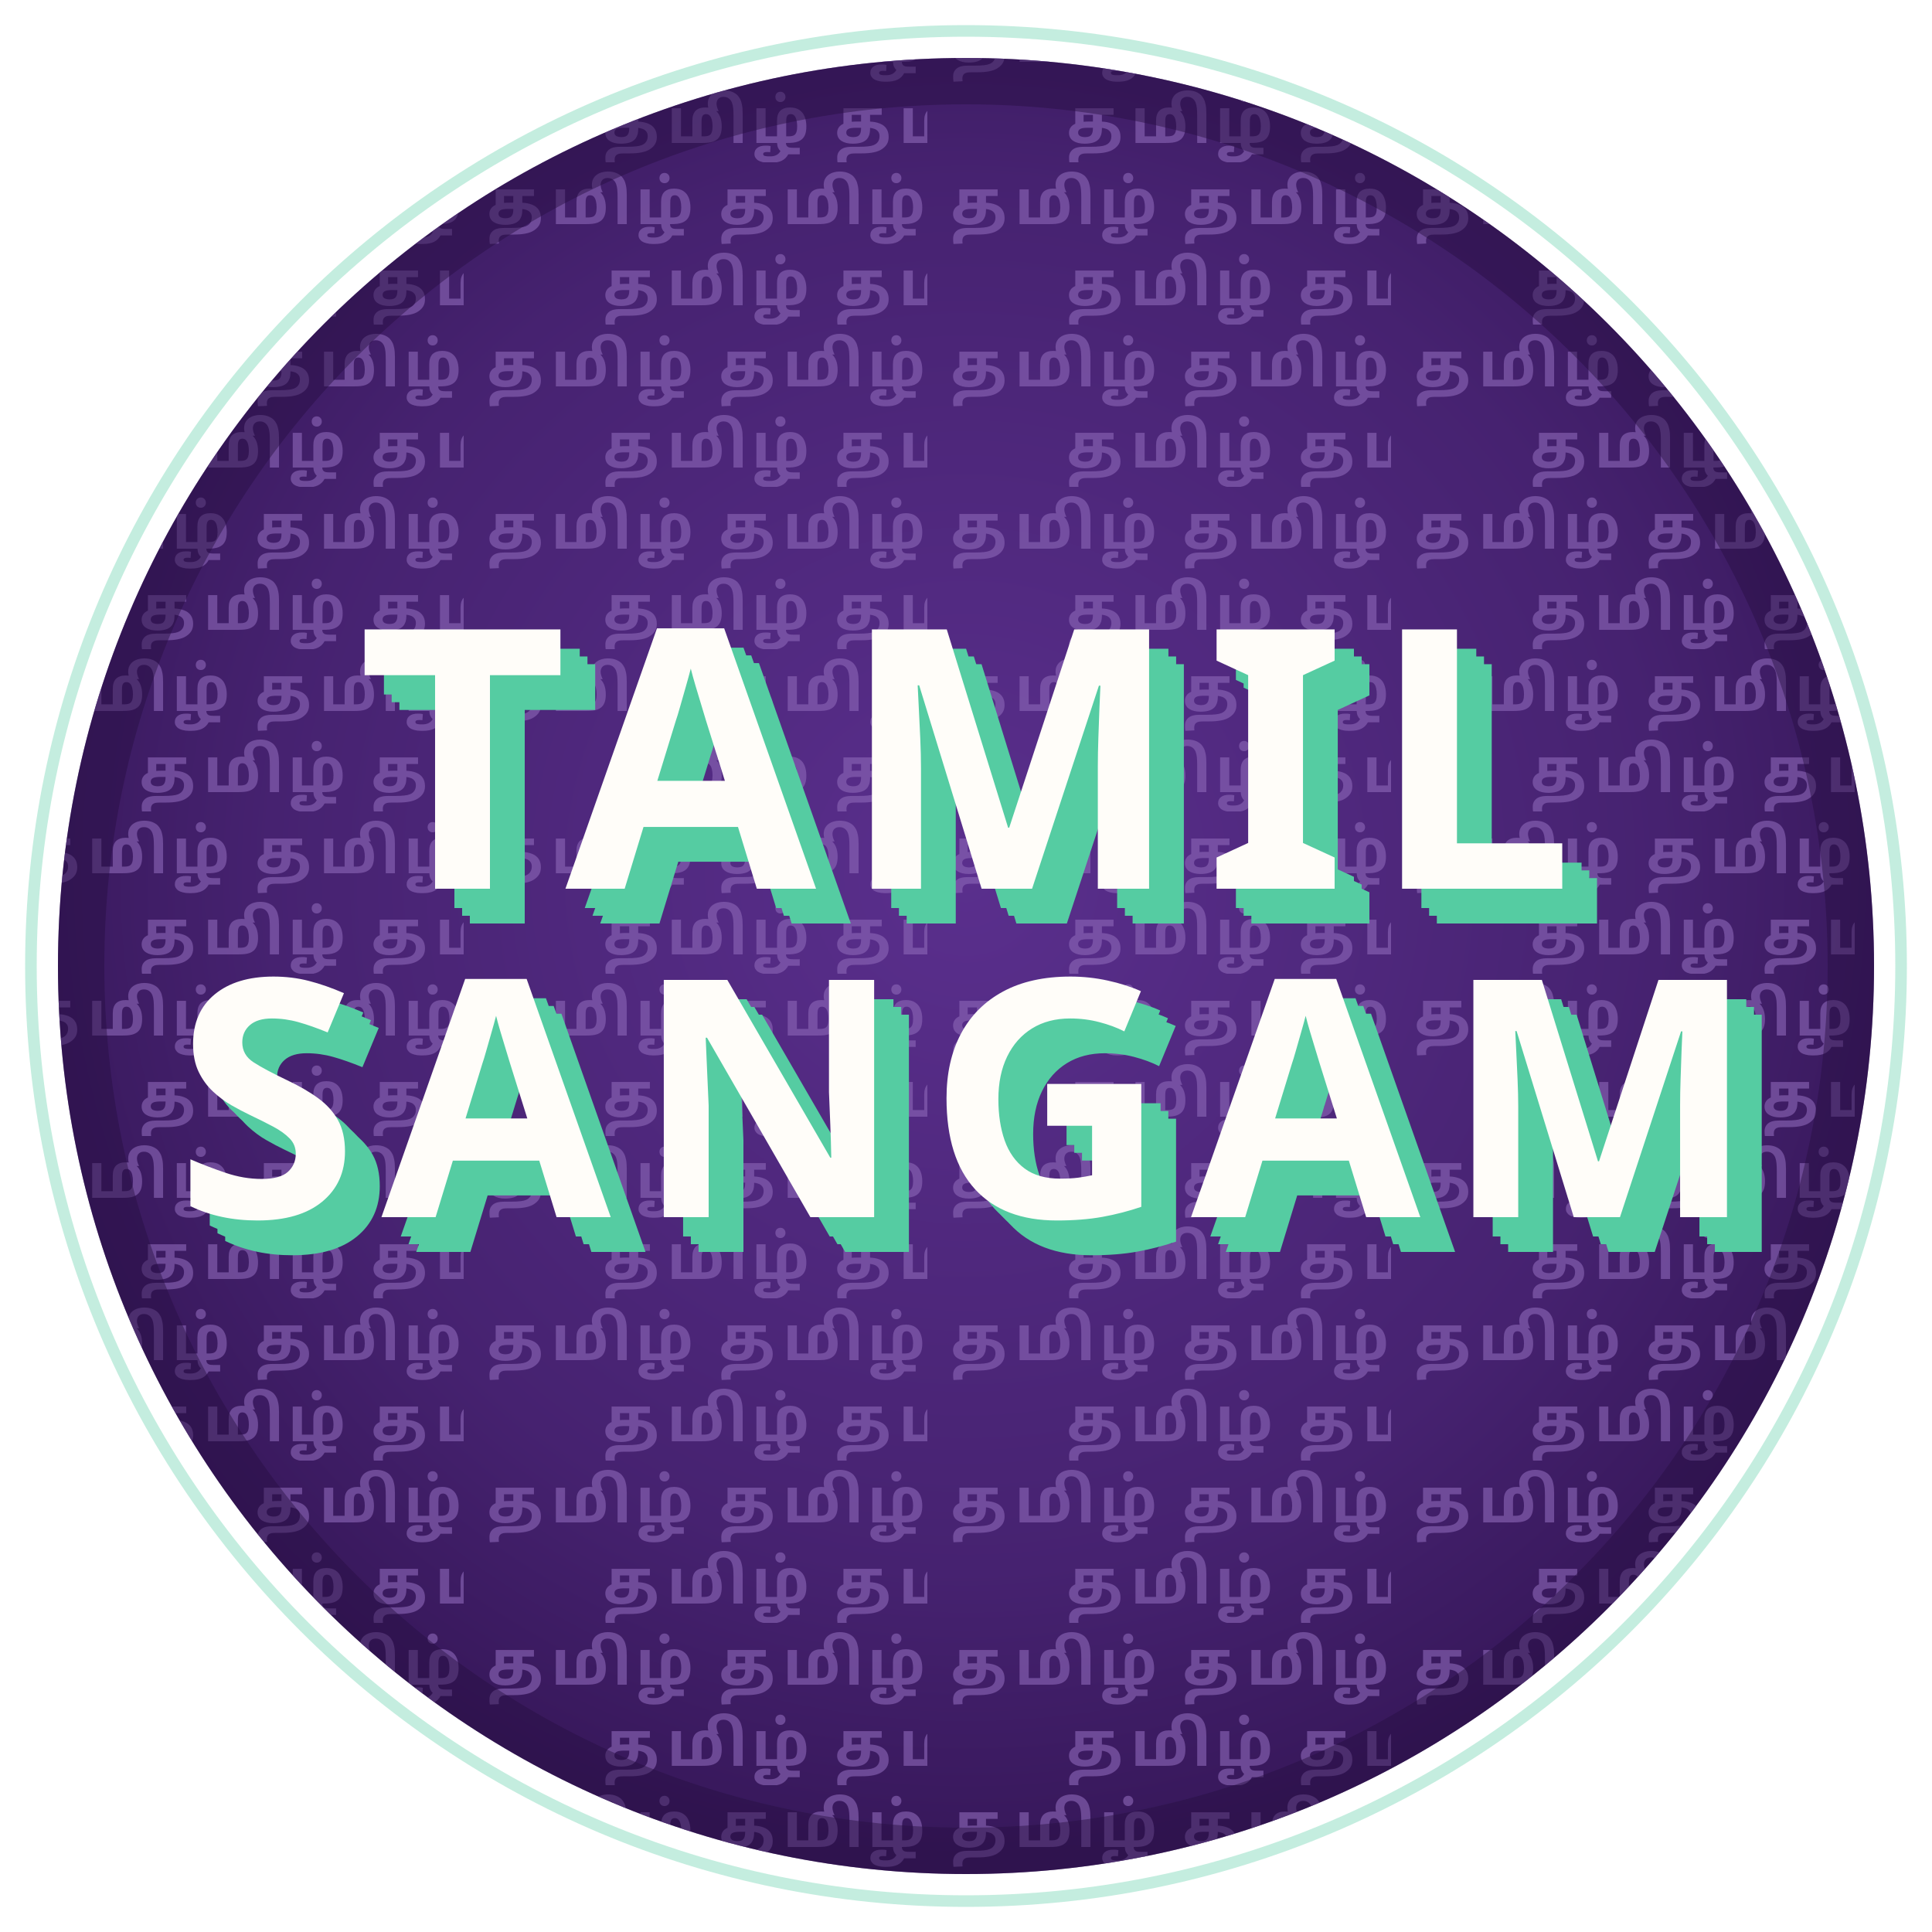
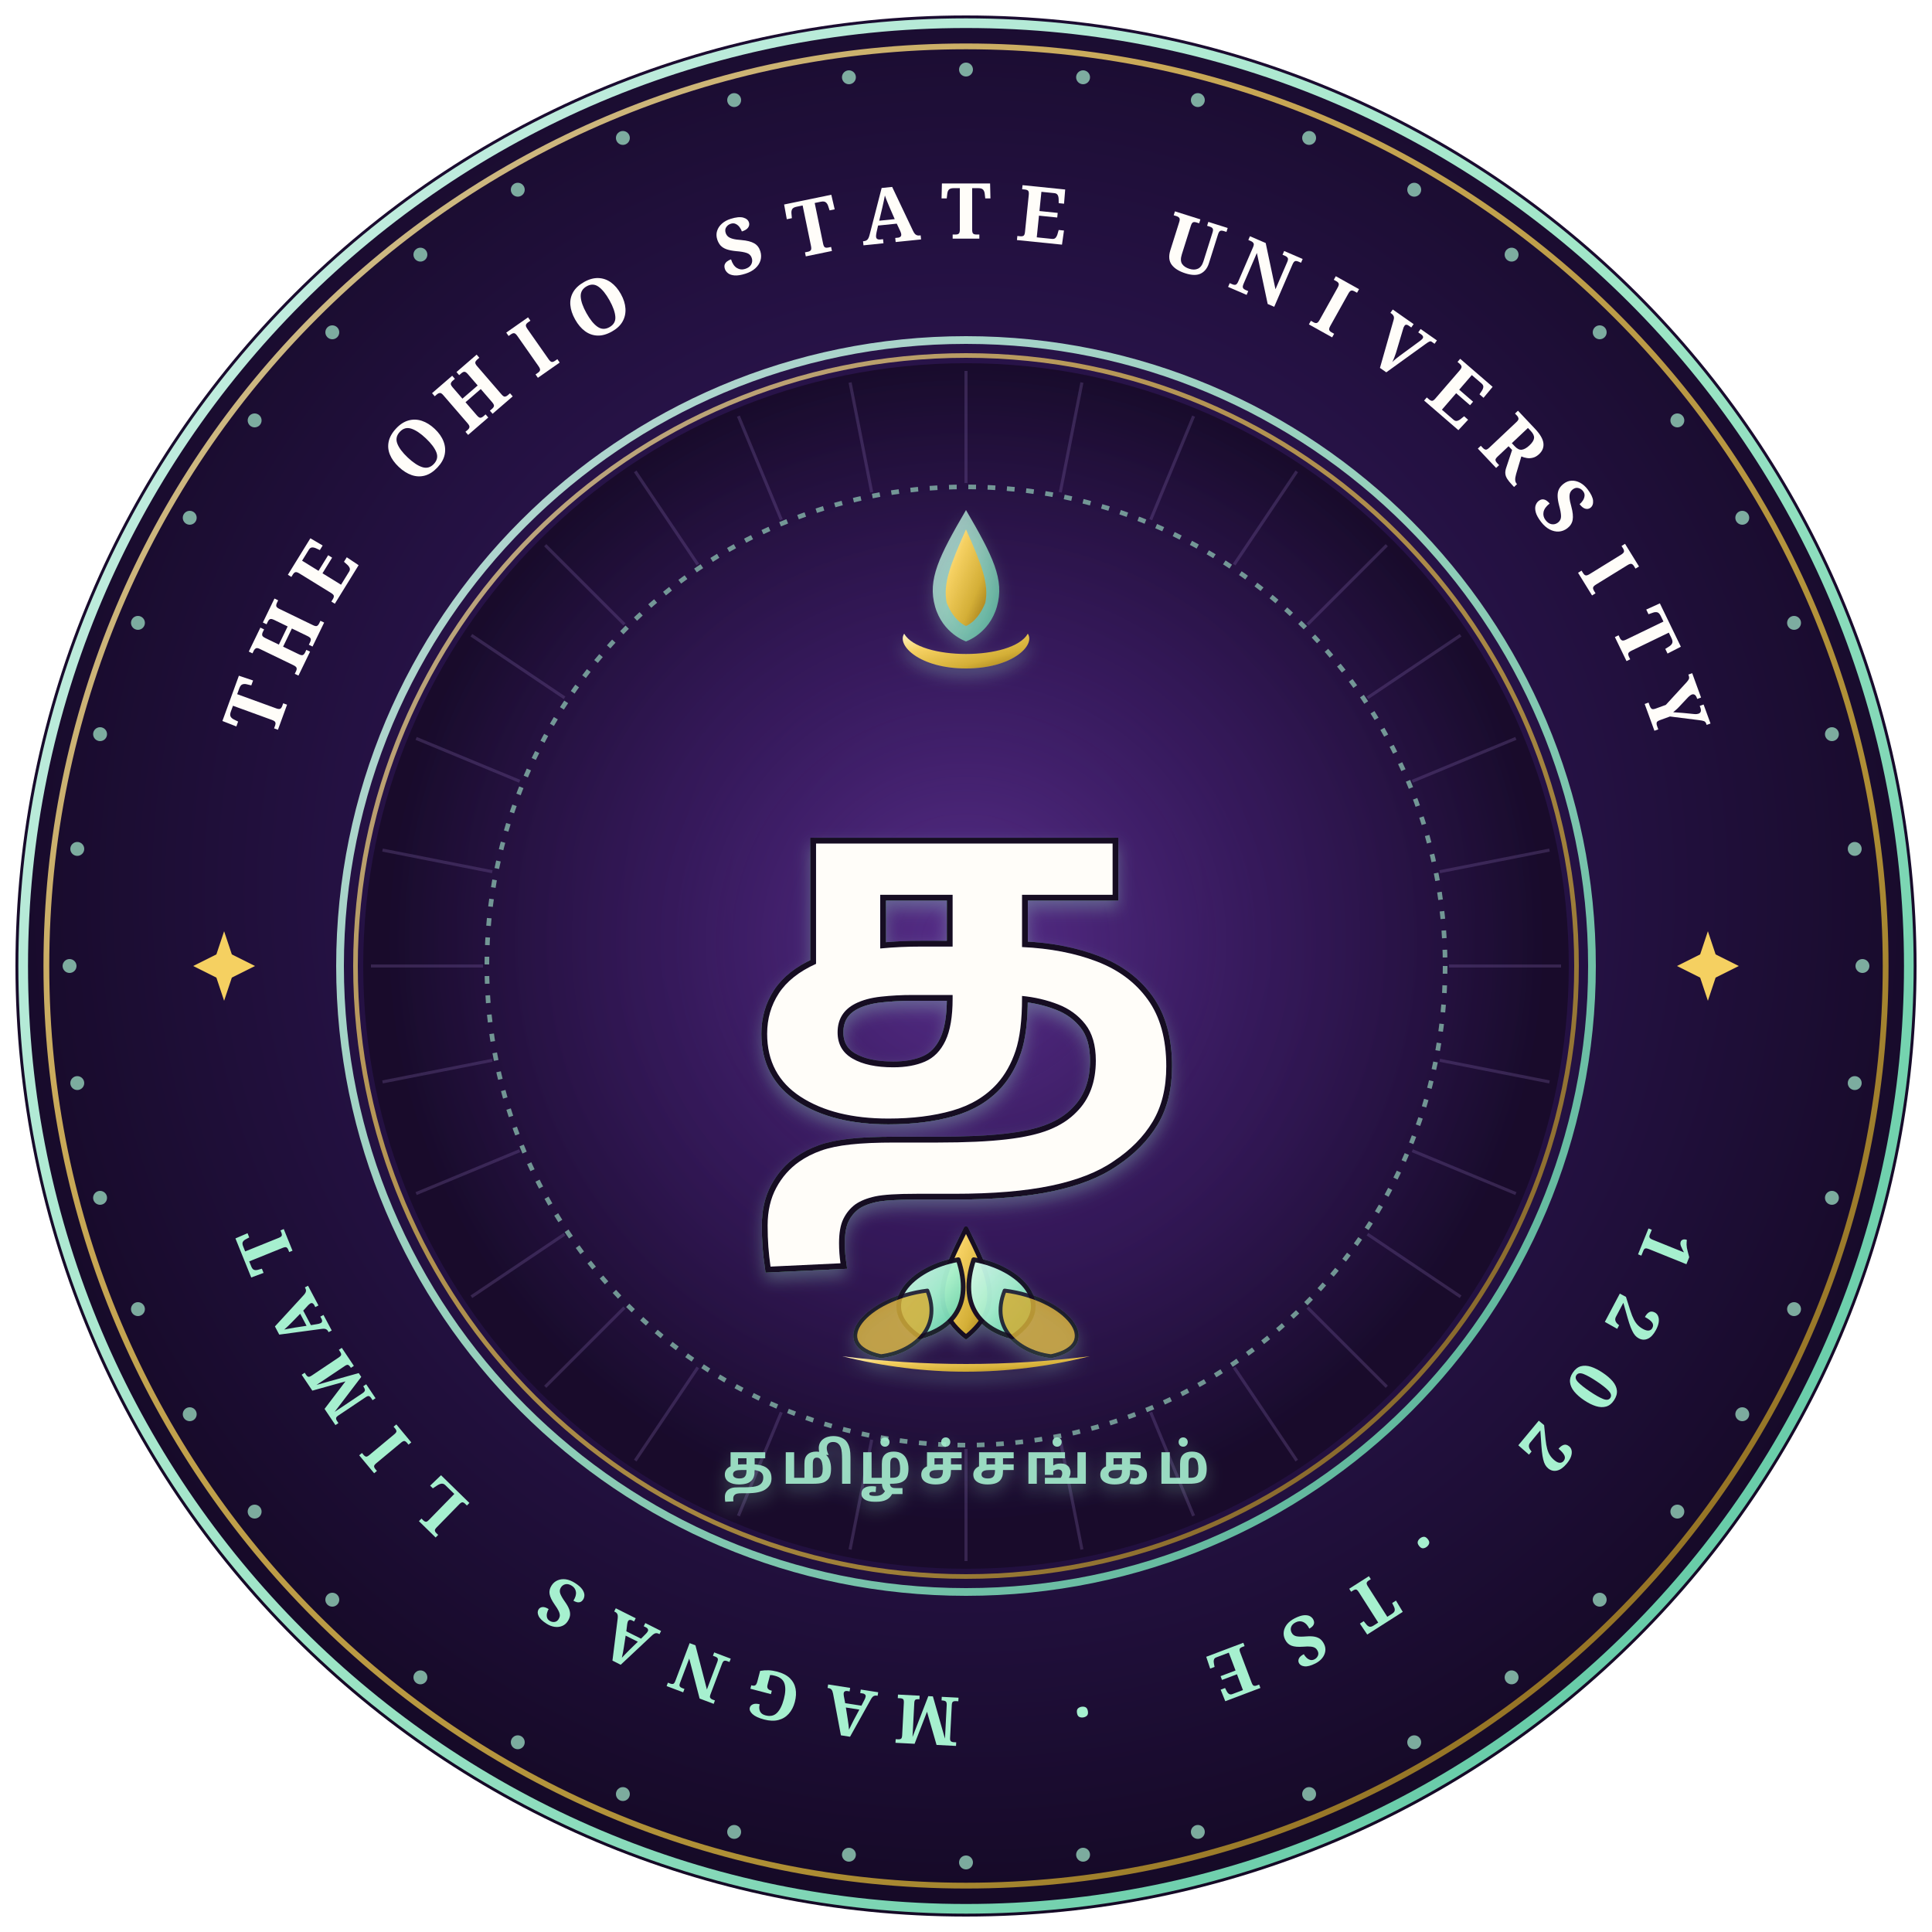
<svg xmlns="http://www.w3.org/2000/svg" viewBox="0 0 500 500" width="500" height="500">
  <defs>
-     <radialGradient id="sangamVioletGlow" cx="50%" cy="45%" r="55%">
-       <stop offset="0%" stop-color="#5a2f8d" />
-       <stop offset="70%" stop-color="#462270" />
-       <stop offset="100%" stop-color="#361759" />
+     <radialGradient id="sealCanvasGrad" cx="50%" cy="46%" r="56%">
+       <stop offset="0%" stop-color="#3d1d69" />
+       <stop offset="60%" stop-color="#241142" />
+       <stop offset="100%" stop-color="#140924" />
    </radialGradient>
-     <filter id="mintTealExtrusion" x="-20%" y="-20%" width="140%" height="140%">
-       <feDropShadow dx="8" dy="8" stdDeviation="0" flood-color="#55CCA2" flood-opacity="1" />
-       <feDropShadow dx="14" dy="14" stdDeviation="4" flood-color="#3eb088" flood-opacity="0.6" />
+     <radialGradient id="sanctumGlow" cx="50%" cy="48%" r="48%">
+       <stop offset="0%" stop-color="#5a2f8d" stop-opacity="0.9" />
+       <stop offset="50%" stop-color="#381a5e" stop-opacity="0.75" />
+       <stop offset="100%" stop-color="#180b2b" stop-opacity="0.98" />
+     </radialGradient>
+     <linearGradient id="goldRimGleam" x1="0%" y1="0%" x2="100%" y2="100%">
+       <stop offset="0%" stop-color="#FFF3C4" />
+       <stop offset="30%" stop-color="#F5D061" />
+       <stop offset="70%" stop-color="#D4AF37" />
+       <stop offset="100%" stop-color="#997316" />
+     </linearGradient>
+     <linearGradient id="mintAccentGleam" x1="0%" y1="0%" x2="100%" y2="100%">
+       <stop offset="0%" stop-color="#D4FAF0" />
+       <stop offset="50%" stop-color="#A6F0CF" />
+       <stop offset="100%" stop-color="#55CCA2" />
+     </linearGradient>
+     <filter id="crestShadow" x="-20%" y="-20%" width="140%" height="140%">
+       <feDropShadow dx="0" dy="6" stdDeviation="8" flood-color="#000000" flood-opacity="0.65" />
+       <feDropShadow dx="0" dy="2" stdDeviation="2" flood-color="#A6F0CF" flood-opacity="0.3" />
    </filter>
-     <clipPath id="circleClip">
-       <circle cx="250" cy="250" r="235" />
-     </clipPath>
-     <pattern id="tamilPattern" width="120" height="42" patternUnits="userSpaceOnUse" patternTransform="rotate(0)">
-       <text x="6" y="16" font-family="'Mukta Malar', 'Noto Sans Tamil', 'Latha', sans-serif" font-size="16" font-weight="700" fill="#8b65b6" opacity="0.62" letter-spacing="2">தமிழ்</text>
-       <text x="66" y="16" font-family="'Mukta Malar', 'Noto Sans Tamil', 'Latha', sans-serif" font-size="16" font-weight="700" fill="#8b65b6" opacity="0.62" letter-spacing="2">தமிழ்</text>
-       <text x="36" y="37" font-family="'Mukta Malar', 'Noto Sans Tamil', 'Latha', sans-serif" font-size="16" font-weight="700" fill="#8b65b6" opacity="0.62" letter-spacing="2">தமிழ்</text>
-       <text x="96" y="37" font-family="'Mukta Malar', 'Noto Sans Tamil', 'Latha', sans-serif" font-size="16" font-weight="700" fill="#8b65b6" opacity="0.62" letter-spacing="2">தமிழ்</text>
-     </pattern>
  </defs>
-   <circle cx="250" cy="250" r="242" fill="none" stroke="#55CCA2" stroke-width="3" opacity="0.35" />
-   <g clip-path="url(#circleClip)">
-     <circle cx="250" cy="250" r="235" fill="url(#sangamVioletGlow)" />
-     <rect x="0" y="0" width="500" height="500" fill="url(#tamilPattern)" />
-     <circle cx="250" cy="250" r="235" fill="none" stroke="#250d40" stroke-width="24" opacity="0.45" />
-     <text x="259" y="239" text-anchor="middle" font-family="'Clash Display', 'Arial Black', 'Impact', sans-serif" font-size="94" font-weight="900" fill="#55CCA2" letter-spacing="6">TAMIL</text>
-     <text x="257" y="237" text-anchor="middle" font-family="'Clash Display', 'Arial Black', 'Impact', sans-serif" font-size="94" font-weight="900" fill="#55CCA2" letter-spacing="6">TAMIL</text>
-     <text x="255" y="235" text-anchor="middle" font-family="'Clash Display', 'Arial Black', 'Impact', sans-serif" font-size="94" font-weight="900" fill="#55CCA2" letter-spacing="6">TAMIL</text>
-     <text x="250" y="230" text-anchor="middle" font-family="'Clash Display', 'Arial Black', 'Impact', sans-serif" font-size="94" font-weight="900" fill="#FFFDF9" letter-spacing="6">TAMIL</text>
-     <text x="259" y="324" text-anchor="middle" font-family="'Clash Display', 'Arial Black', 'Impact', sans-serif" font-size="86" font-weight="900" fill="#55CCA2" letter-spacing="6">SANGAM</text>
-     <text x="257" y="322" text-anchor="middle" font-family="'Clash Display', 'Arial Black', 'Impact', sans-serif" font-size="86" font-weight="900" fill="#55CCA2" letter-spacing="6">SANGAM</text>
-     <text x="255" y="320" text-anchor="middle" font-family="'Clash Display', 'Arial Black', 'Impact', sans-serif" font-size="86" font-weight="900" fill="#55CCA2" letter-spacing="6">SANGAM</text>
-     <text x="250" y="315" text-anchor="middle" font-family="'Clash Display', 'Arial Black', 'Impact', sans-serif" font-size="86" font-weight="900" fill="#FFFDF9" letter-spacing="6">SANGAM</text>
+   <circle cx="250" cy="250" r="246" fill="url(#sealCanvasGrad)" />
+   <circle cx="250" cy="250" r="244" fill="none" stroke="url(#mintAccentGleam)" stroke-width="2.5" opacity="0.95" />
+   <circle cx="250" cy="250" r="238" fill="none" stroke="url(#goldRimGleam)" stroke-width="1.5" opacity="0.8" />
+   <g fill="#A6F0CF" opacity="0.7">
+     <circle cx="482.0" cy="250.0" r="1.8" />
+     <circle cx="480.0" cy="280.3" r="1.8" />
+     <circle cx="474.1" cy="310.0" r="1.8" />
+     <circle cx="464.3" cy="338.8" r="1.8" />
+     <circle cx="450.9" cy="366.0" r="1.8" />
+     <circle cx="434.1" cy="391.2" r="1.8" />
+     <circle cx="414.0" cy="414.0" r="1.8" />
+     <circle cx="391.2" cy="434.1" r="1.8" />
+     <circle cx="366.0" cy="450.9" r="1.8" />
+     <circle cx="338.8" cy="464.3" r="1.8" />
+     <circle cx="310.0" cy="474.1" r="1.8" />
+     <circle cx="280.3" cy="480.0" r="1.8" />
+     <circle cx="250.0" cy="482.0" r="1.8" />
+     <circle cx="219.7" cy="480.0" r="1.8" />
+     <circle cx="190.0" cy="474.1" r="1.8" />
+     <circle cx="161.2" cy="464.3" r="1.8" />
+     <circle cx="134.0" cy="450.9" r="1.8" />
+     <circle cx="108.8" cy="434.1" r="1.8" />
+     <circle cx="86.0" cy="414.0" r="1.8" />
+     <circle cx="65.9" cy="391.2" r="1.8" />
+     <circle cx="49.1" cy="366.0" r="1.8" />
+     <circle cx="35.7" cy="338.8" r="1.8" />
+     <circle cx="25.9" cy="310.0" r="1.8" />
+     <circle cx="20.0" cy="280.3" r="1.8" />
+     <circle cx="18.0" cy="250.0" r="1.8" />
+     <circle cx="20.0" cy="219.7" r="1.8" />
+     <circle cx="25.9" cy="190.0" r="1.8" />
+     <circle cx="35.7" cy="161.2" r="1.8" />
+     <circle cx="49.1" cy="134.0" r="1.8" />
+     <circle cx="65.9" cy="108.8" r="1.8" />
+     <circle cx="86.0" cy="86.0" r="1.8" />
+     <circle cx="108.8" cy="65.9" r="1.8" />
+     <circle cx="134.0" cy="49.1" r="1.8" />
+     <circle cx="161.2" cy="35.7" r="1.8" />
+     <circle cx="190.0" cy="25.9" r="1.8" />
+     <circle cx="219.7" cy="20.0" r="1.8" />
+     <circle cx="250.0" cy="18.0" r="1.8" />
+     <circle cx="280.3" cy="20.0" r="1.8" />
+     <circle cx="310.0" cy="25.9" r="1.8" />
+     <circle cx="338.8" cy="35.7" r="1.8" />
+     <circle cx="366.0" cy="49.1" r="1.8" />
+     <circle cx="391.2" cy="65.9" r="1.8" />
+     <circle cx="414.0" cy="86.0" r="1.8" />
+     <circle cx="434.1" cy="108.8" r="1.8" />
+     <circle cx="450.9" cy="134.0" r="1.8" />
+     <circle cx="464.3" cy="161.2" r="1.8" />
+     <circle cx="474.1" cy="190.0" r="1.8" />
+     <circle cx="480.0" cy="219.7" r="1.8" />
+   </g>
+   <circle cx="250" cy="250" r="162" fill="none" stroke="url(#mintAccentGleam)" stroke-width="2" opacity="0.85" />
+   <circle cx="250" cy="250" r="158" fill="none" stroke="url(#goldRimGleam)" stroke-width="1.2" opacity="0.7" />
+   <g>
+     <text x="0" y="0" transform="translate(250, 250) rotate(-70.00) translate(0, -196.00)" font-family="'Marcellus', 'Georgia', serif" font-size="20" font-weight="bold" fill="#FFFDF9" text-anchor="middle" dominant-baseline="central">T</text>
+     <text x="0" y="0" transform="translate(250, 250) rotate(-64.17) translate(0, -196.00)" font-family="'Marcellus', 'Georgia', serif" font-size="20" font-weight="bold" fill="#FFFDF9" text-anchor="middle" dominant-baseline="central">H</text>
+     <text x="0" y="0" transform="translate(250, 250) rotate(-58.33) translate(0, -196.00)" font-family="'Marcellus', 'Georgia', serif" font-size="20" font-weight="bold" fill="#FFFDF9" text-anchor="middle" dominant-baseline="central">E</text>
+     <text x="0" y="0" transform="translate(250, 250) rotate(-52.50) translate(0, -196.00)" font-family="'Marcellus', 'Georgia', serif" font-size="20" font-weight="bold" fill="#FFFDF9" text-anchor="middle" dominant-baseline="central"> </text>
+     <text x="0" y="0" transform="translate(250, 250) rotate(-46.67) translate(0, -196.00)" font-family="'Marcellus', 'Georgia', serif" font-size="20" font-weight="bold" fill="#FFFDF9" text-anchor="middle" dominant-baseline="central">O</text>
+     <text x="0" y="0" transform="translate(250, 250) rotate(-40.83) translate(0, -196.00)" font-family="'Marcellus', 'Georgia', serif" font-size="20" font-weight="bold" fill="#FFFDF9" text-anchor="middle" dominant-baseline="central">H</text>
+     <text x="0" y="0" transform="translate(250, 250) rotate(-35.00) translate(0, -196.00)" font-family="'Marcellus', 'Georgia', serif" font-size="20" font-weight="bold" fill="#FFFDF9" text-anchor="middle" dominant-baseline="central">I</text>
+     <text x="0" y="0" transform="translate(250, 250) rotate(-29.17) translate(0, -196.00)" font-family="'Marcellus', 'Georgia', serif" font-size="20" font-weight="bold" fill="#FFFDF9" text-anchor="middle" dominant-baseline="central">O</text>
+     <text x="0" y="0" transform="translate(250, 250) rotate(-23.33) translate(0, -196.00)" font-family="'Marcellus', 'Georgia', serif" font-size="20" font-weight="bold" fill="#FFFDF9" text-anchor="middle" dominant-baseline="central"> </text>
+     <text x="0" y="0" transform="translate(250, 250) rotate(-17.50) translate(0, -196.00)" font-family="'Marcellus', 'Georgia', serif" font-size="20" font-weight="bold" fill="#FFFDF9" text-anchor="middle" dominant-baseline="central">S</text>
+     <text x="0" y="0" transform="translate(250, 250) rotate(-11.67) translate(0, -196.00)" font-family="'Marcellus', 'Georgia', serif" font-size="20" font-weight="bold" fill="#FFFDF9" text-anchor="middle" dominant-baseline="central">T</text>
+     <text x="0" y="0" transform="translate(250, 250) rotate(-5.83) translate(0, -196.00)" font-family="'Marcellus', 'Georgia', serif" font-size="20" font-weight="bold" fill="#FFFDF9" text-anchor="middle" dominant-baseline="central">A</text>
+     <text x="0" y="0" transform="translate(250, 250) rotate(0.00) translate(0, -196.00)" font-family="'Marcellus', 'Georgia', serif" font-size="20" font-weight="bold" fill="#FFFDF9" text-anchor="middle" dominant-baseline="central">T</text>
+     <text x="0" y="0" transform="translate(250, 250) rotate(5.83) translate(0, -196.00)" font-family="'Marcellus', 'Georgia', serif" font-size="20" font-weight="bold" fill="#FFFDF9" text-anchor="middle" dominant-baseline="central">E</text>
+     <text x="0" y="0" transform="translate(250, 250) rotate(11.67) translate(0, -196.00)" font-family="'Marcellus', 'Georgia', serif" font-size="20" font-weight="bold" fill="#FFFDF9" text-anchor="middle" dominant-baseline="central"> </text>
+     <text x="0" y="0" transform="translate(250, 250) rotate(17.50) translate(0, -196.00)" font-family="'Marcellus', 'Georgia', serif" font-size="20" font-weight="bold" fill="#FFFDF9" text-anchor="middle" dominant-baseline="central">U</text>
+     <text x="0" y="0" transform="translate(250, 250) rotate(23.33) translate(0, -196.00)" font-family="'Marcellus', 'Georgia', serif" font-size="20" font-weight="bold" fill="#FFFDF9" text-anchor="middle" dominant-baseline="central">N</text>
+     <text x="0" y="0" transform="translate(250, 250) rotate(29.17) translate(0, -196.00)" font-family="'Marcellus', 'Georgia', serif" font-size="20" font-weight="bold" fill="#FFFDF9" text-anchor="middle" dominant-baseline="central">I</text>
+     <text x="0" y="0" transform="translate(250, 250) rotate(35.00) translate(0, -196.00)" font-family="'Marcellus', 'Georgia', serif" font-size="20" font-weight="bold" fill="#FFFDF9" text-anchor="middle" dominant-baseline="central">V</text>
+     <text x="0" y="0" transform="translate(250, 250) rotate(40.83) translate(0, -196.00)" font-family="'Marcellus', 'Georgia', serif" font-size="20" font-weight="bold" fill="#FFFDF9" text-anchor="middle" dominant-baseline="central">E</text>
+     <text x="0" y="0" transform="translate(250, 250) rotate(46.67) translate(0, -196.00)" font-family="'Marcellus', 'Georgia', serif" font-size="20" font-weight="bold" fill="#FFFDF9" text-anchor="middle" dominant-baseline="central">R</text>
+     <text x="0" y="0" transform="translate(250, 250) rotate(52.50) translate(0, -196.00)" font-family="'Marcellus', 'Georgia', serif" font-size="20" font-weight="bold" fill="#FFFDF9" text-anchor="middle" dominant-baseline="central">S</text>
+     <text x="0" y="0" transform="translate(250, 250) rotate(58.33) translate(0, -196.00)" font-family="'Marcellus', 'Georgia', serif" font-size="20" font-weight="bold" fill="#FFFDF9" text-anchor="middle" dominant-baseline="central">I</text>
+     <text x="0" y="0" transform="translate(250, 250) rotate(64.17) translate(0, -196.00)" font-family="'Marcellus', 'Georgia', serif" font-size="20" font-weight="bold" fill="#FFFDF9" text-anchor="middle" dominant-baseline="central">T</text>
+     <text x="0" y="0" transform="translate(250, 250) rotate(70.00) translate(0, -196.00)" font-family="'Marcellus', 'Georgia', serif" font-size="20" font-weight="bold" fill="#FFFDF9" text-anchor="middle" dominant-baseline="central">Y</text>
+   </g>
+   <g fill="#F5D061">
+     <circle cx="58" cy="250" r="3.5" fill="#A6F0CF" />
+     <polygon points="58,241 60,247 66,250 60,253 58,259 56,253 50,250 56,247" />
+     <circle cx="442" cy="250" r="3.5" fill="#A6F0CF" />
+     <polygon points="442,241 444,247 450,250 444,253 442,259 440,253 434,250 440,247" />
+   </g>
+   <g>
+     <text x="0" y="0" transform="translate(250, 250) rotate(68.00) translate(0, 196.00) rotate(180)" font-family="'Marcellus', 'Georgia', serif" font-size="17.5" font-weight="bold" fill="#A6F0CF" text-anchor="middle" dominant-baseline="central">T</text>
+     <text x="0" y="0" transform="translate(250, 250) rotate(62.09) translate(0, 196.00) rotate(180)" font-family="'Marcellus', 'Georgia', serif" font-size="17.5" font-weight="bold" fill="#A6F0CF" text-anchor="middle" dominant-baseline="central">A</text>
+     <text x="0" y="0" transform="translate(250, 250) rotate(56.17) translate(0, 196.00) rotate(180)" font-family="'Marcellus', 'Georgia', serif" font-size="17.5" font-weight="bold" fill="#A6F0CF" text-anchor="middle" dominant-baseline="central">M</text>
+     <text x="0" y="0" transform="translate(250, 250) rotate(50.26) translate(0, 196.00) rotate(180)" font-family="'Marcellus', 'Georgia', serif" font-size="17.5" font-weight="bold" fill="#A6F0CF" text-anchor="middle" dominant-baseline="central">I</text>
+     <text x="0" y="0" transform="translate(250, 250) rotate(44.35) translate(0, 196.00) rotate(180)" font-family="'Marcellus', 'Georgia', serif" font-size="17.5" font-weight="bold" fill="#A6F0CF" text-anchor="middle" dominant-baseline="central">L</text>
+     <text x="0" y="0" transform="translate(250, 250) rotate(38.43) translate(0, 196.00) rotate(180)" font-family="'Marcellus', 'Georgia', serif" font-size="17.5" font-weight="bold" fill="#A6F0CF" text-anchor="middle" dominant-baseline="central"> </text>
+     <text x="0" y="0" transform="translate(250, 250) rotate(32.52) translate(0, 196.00) rotate(180)" font-family="'Marcellus', 'Georgia', serif" font-size="17.5" font-weight="bold" fill="#A6F0CF" text-anchor="middle" dominant-baseline="central">S</text>
+     <text x="0" y="0" transform="translate(250, 250) rotate(26.61) translate(0, 196.00) rotate(180)" font-family="'Marcellus', 'Georgia', serif" font-size="17.5" font-weight="bold" fill="#A6F0CF" text-anchor="middle" dominant-baseline="central">A</text>
+     <text x="0" y="0" transform="translate(250, 250) rotate(20.70) translate(0, 196.00) rotate(180)" font-family="'Marcellus', 'Georgia', serif" font-size="17.5" font-weight="bold" fill="#A6F0CF" text-anchor="middle" dominant-baseline="central">N</text>
+     <text x="0" y="0" transform="translate(250, 250) rotate(14.78) translate(0, 196.00) rotate(180)" font-family="'Marcellus', 'Georgia', serif" font-size="17.5" font-weight="bold" fill="#A6F0CF" text-anchor="middle" dominant-baseline="central">G</text>
+     <text x="0" y="0" transform="translate(250, 250) rotate(8.87) translate(0, 196.00) rotate(180)" font-family="'Marcellus', 'Georgia', serif" font-size="17.5" font-weight="bold" fill="#A6F0CF" text-anchor="middle" dominant-baseline="central">A</text>
+     <text x="0" y="0" transform="translate(250, 250) rotate(2.96) translate(0, 196.00) rotate(180)" font-family="'Marcellus', 'Georgia', serif" font-size="17.5" font-weight="bold" fill="#A6F0CF" text-anchor="middle" dominant-baseline="central">M</text>
+     <text x="0" y="0" transform="translate(250, 250) rotate(-2.96) translate(0, 196.00) rotate(180)" font-family="'Marcellus', 'Georgia', serif" font-size="17.5" font-weight="bold" fill="#A6F0CF" text-anchor="middle" dominant-baseline="central"> </text>
+     <text x="0" y="0" transform="translate(250, 250) rotate(-8.87) translate(0, 196.00) rotate(180)" font-family="'Marcellus', 'Georgia', serif" font-size="17.5" font-weight="bold" fill="#A6F0CF" text-anchor="middle" dominant-baseline="central">·</text>
+     <text x="0" y="0" transform="translate(250, 250) rotate(-14.78) translate(0, 196.00) rotate(180)" font-family="'Marcellus', 'Georgia', serif" font-size="17.5" font-weight="bold" fill="#A6F0CF" text-anchor="middle" dominant-baseline="central"> </text>
+     <text x="0" y="0" transform="translate(250, 250) rotate(-20.70) translate(0, 196.00) rotate(180)" font-family="'Marcellus', 'Georgia', serif" font-size="17.5" font-weight="bold" fill="#A6F0CF" text-anchor="middle" dominant-baseline="central">E</text>
+     <text x="0" y="0" transform="translate(250, 250) rotate(-26.61) translate(0, 196.00) rotate(180)" font-family="'Marcellus', 'Georgia', serif" font-size="17.5" font-weight="bold" fill="#A6F0CF" text-anchor="middle" dominant-baseline="central">S</text>
+     <text x="0" y="0" transform="translate(250, 250) rotate(-32.52) translate(0, 196.00) rotate(180)" font-family="'Marcellus', 'Georgia', serif" font-size="17.5" font-weight="bold" fill="#A6F0CF" text-anchor="middle" dominant-baseline="central">T</text>
+     <text x="0" y="0" transform="translate(250, 250) rotate(-38.43) translate(0, 196.00) rotate(180)" font-family="'Marcellus', 'Georgia', serif" font-size="17.5" font-weight="bold" fill="#A6F0CF" text-anchor="middle" dominant-baseline="central">.</text>
+     <text x="0" y="0" transform="translate(250, 250) rotate(-44.35) translate(0, 196.00) rotate(180)" font-family="'Marcellus', 'Georgia', serif" font-size="17.5" font-weight="bold" fill="#A6F0CF" text-anchor="middle" dominant-baseline="central"> </text>
+     <text x="0" y="0" transform="translate(250, 250) rotate(-50.26) translate(0, 196.00) rotate(180)" font-family="'Marcellus', 'Georgia', serif" font-size="17.5" font-weight="bold" fill="#A6F0CF" text-anchor="middle" dominant-baseline="central">2</text>
+     <text x="0" y="0" transform="translate(250, 250) rotate(-56.17) translate(0, 196.00) rotate(180)" font-family="'Marcellus', 'Georgia', serif" font-size="17.5" font-weight="bold" fill="#A6F0CF" text-anchor="middle" dominant-baseline="central">0</text>
+     <text x="0" y="0" transform="translate(250, 250) rotate(-62.09) translate(0, 196.00) rotate(180)" font-family="'Marcellus', 'Georgia', serif" font-size="17.5" font-weight="bold" fill="#A6F0CF" text-anchor="middle" dominant-baseline="central">2</text>
+     <text x="0" y="0" transform="translate(250, 250) rotate(-68.00) translate(0, 196.00) rotate(180)" font-family="'Marcellus', 'Georgia', serif" font-size="17.5" font-weight="bold" fill="#A6F0CF" text-anchor="middle" dominant-baseline="central">1</text>
+   </g>
+   <circle cx="250" cy="250" r="156" fill="url(#sanctumGlow)" />
+   <g stroke="#7D60A6" stroke-width="0.8" opacity="0.3">
+     <line x1="375.0" y1="250.0" x2="404.0" y2="250.0" />
+     <line x1="372.6" y1="274.4" x2="401.0" y2="280.0" />
+     <line x1="365.5" y1="297.8" x2="392.3" y2="308.9" />
+     <line x1="353.9" y1="319.4" x2="378.0" y2="335.6" />
+     <line x1="338.4" y1="338.4" x2="358.9" y2="358.9" />
+     <line x1="319.4" y1="353.9" x2="335.6" y2="378.0" />
+     <line x1="297.8" y1="365.5" x2="308.9" y2="392.3" />
+     <line x1="274.4" y1="372.6" x2="280.0" y2="401.0" />
+     <line x1="250.0" y1="375.0" x2="250.0" y2="404.0" />
+     <line x1="225.6" y1="372.6" x2="220.0" y2="401.0" />
+     <line x1="202.2" y1="365.5" x2="191.1" y2="392.3" />
+     <line x1="180.6" y1="353.9" x2="164.4" y2="378.0" />
+     <line x1="161.6" y1="338.4" x2="141.1" y2="358.9" />
+     <line x1="146.1" y1="319.4" x2="122.0" y2="335.6" />
+     <line x1="134.5" y1="297.8" x2="107.7" y2="308.9" />
+     <line x1="127.4" y1="274.4" x2="99.0" y2="280.0" />
+     <line x1="125.0" y1="250.0" x2="96.0" y2="250.0" />
+     <line x1="127.4" y1="225.6" x2="99.0" y2="220.0" />
+     <line x1="134.5" y1="202.2" x2="107.7" y2="191.1" />
+     <line x1="146.1" y1="180.6" x2="122.0" y2="164.4" />
+     <line x1="161.6" y1="161.6" x2="141.1" y2="141.1" />
+     <line x1="180.6" y1="146.1" x2="164.4" y2="122.0" />
+     <line x1="202.2" y1="134.5" x2="191.1" y2="107.7" />
+     <line x1="225.6" y1="127.4" x2="220.0" y2="99.0" />
+     <line x1="250.0" y1="125.0" x2="250.0" y2="96.0" />
+     <line x1="274.4" y1="127.4" x2="280.0" y2="99.0" />
+     <line x1="297.8" y1="134.5" x2="308.9" y2="107.7" />
+     <line x1="319.4" y1="146.1" x2="335.6" y2="122.0" />
+     <line x1="338.4" y1="161.6" x2="358.9" y2="141.1" />
+     <line x1="353.9" y1="180.6" x2="378.0" y2="164.4" />
+     <line x1="365.5" y1="202.2" x2="392.3" y2="191.1" />
+     <line x1="372.6" y1="225.6" x2="401.0" y2="220.0" />
+   </g>
+   <circle cx="250" cy="250" r="124" fill="none" stroke="#A6F0CF" stroke-width="1.2" stroke-dasharray="2, 3" opacity="0.6" />
+   <g filter="url(#crestShadow)">
+     <g transform="translate(250, 150)">
+       <path d="M 0,-18 C -7,-6 -10,0 -8,7 C -6,14 0,16 0,16 C 0,16 6,14 8,7 C 10,0 7,-6 0,-18 Z" fill="url(#mintAccentGleam)" opacity="0.75" />
+       <path d="M 0,-13 C -4,-4 -6,1 -5,6 C -3,11 0,12 0,12 C 0,12 3,11 5,6 C 6,1 4,-4 0,-13 Z" fill="url(#goldRimGleam)" />
+       <path d="M -16,14 C -12,21 12,21 16,14 C 18,17 12,23 0,23 C -12,23 -18,17 -16,14 Z" fill="url(#goldRimGleam)" />
+     </g>
+     <text x="250" y="288" text-anchor="middle" font-family="'Mukta Malar', 'Anek Tamil', 'Nirmala UI', 'Latha', 'Noto Sans Tamil', serif" font-size="124" font-weight="900" fill="#FFFDF9" stroke="#140924" stroke-width="3" paint-order="stroke fill">த</text>
+     <g transform="translate(250, 326)" fill="none" stroke-linecap="round" stroke-linejoin="round">
+       <path d="M 0,-8 C -6,4 -10,12 0,20 C 10,12 6,4 0,-8 Z" fill="url(#goldRimGleam)" stroke="#140924" stroke-width="1.2" />
+       <path d="M -2,0 C -14,2 -24,12 -12,20 C -4,18 2,12 -2,0 Z" fill="url(#mintAccentGleam)" stroke="#140924" stroke-width="1.2" opacity="0.95" />
+       <path d="M 2,0 C 14,2 24,12 12,20 C 4,18 -2,12 2,0 Z" fill="url(#mintAccentGleam)" stroke="#140924" stroke-width="1.2" opacity="0.95" />
+       <path d="M -10,8 C -26,10 -36,22 -22,25 C -14,24 -6,18 -10,8 Z" fill="#D4AF37" stroke="#140924" stroke-width="1" opacity="0.85" />
+       <path d="M 10,8 C 26,10 36,22 22,25 C 14,24 6,18 10,8 Z" fill="#D4AF37" stroke="#140924" stroke-width="1" opacity="0.85" />
+       <path d="M -32,25 Q 0,29 32,25 Q 0,33 -32,25 Z" fill="url(#goldRimGleam)" />
+     </g>
+     <text x="250" y="384" text-anchor="middle" font-family="'Mukta Malar', 'Noto Sans Tamil', 'Latha', sans-serif" font-size="14.5" font-weight="bold" fill="#A6F0CF" letter-spacing="2" opacity="0.9">தமிழ்ச்சங்கம்</text>
  </g>
</svg>
